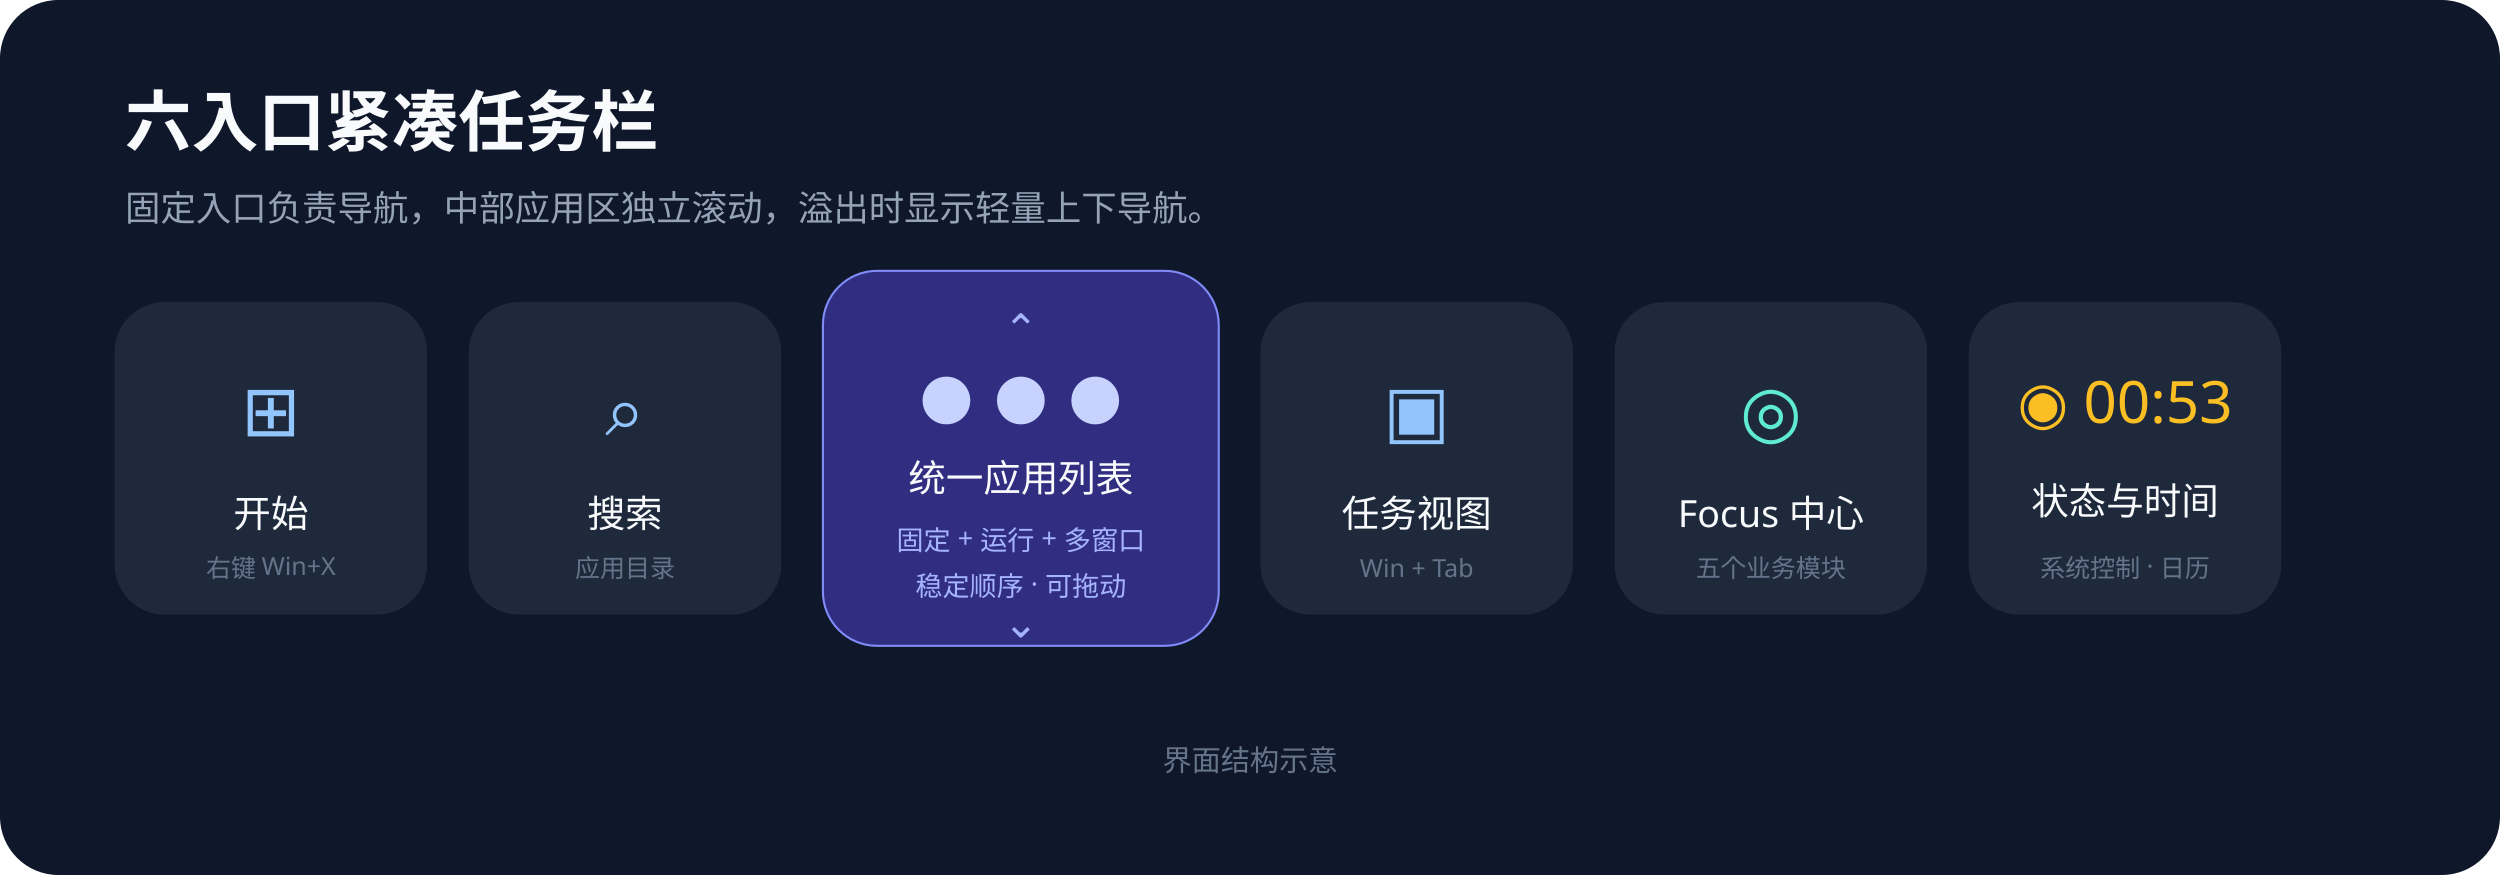
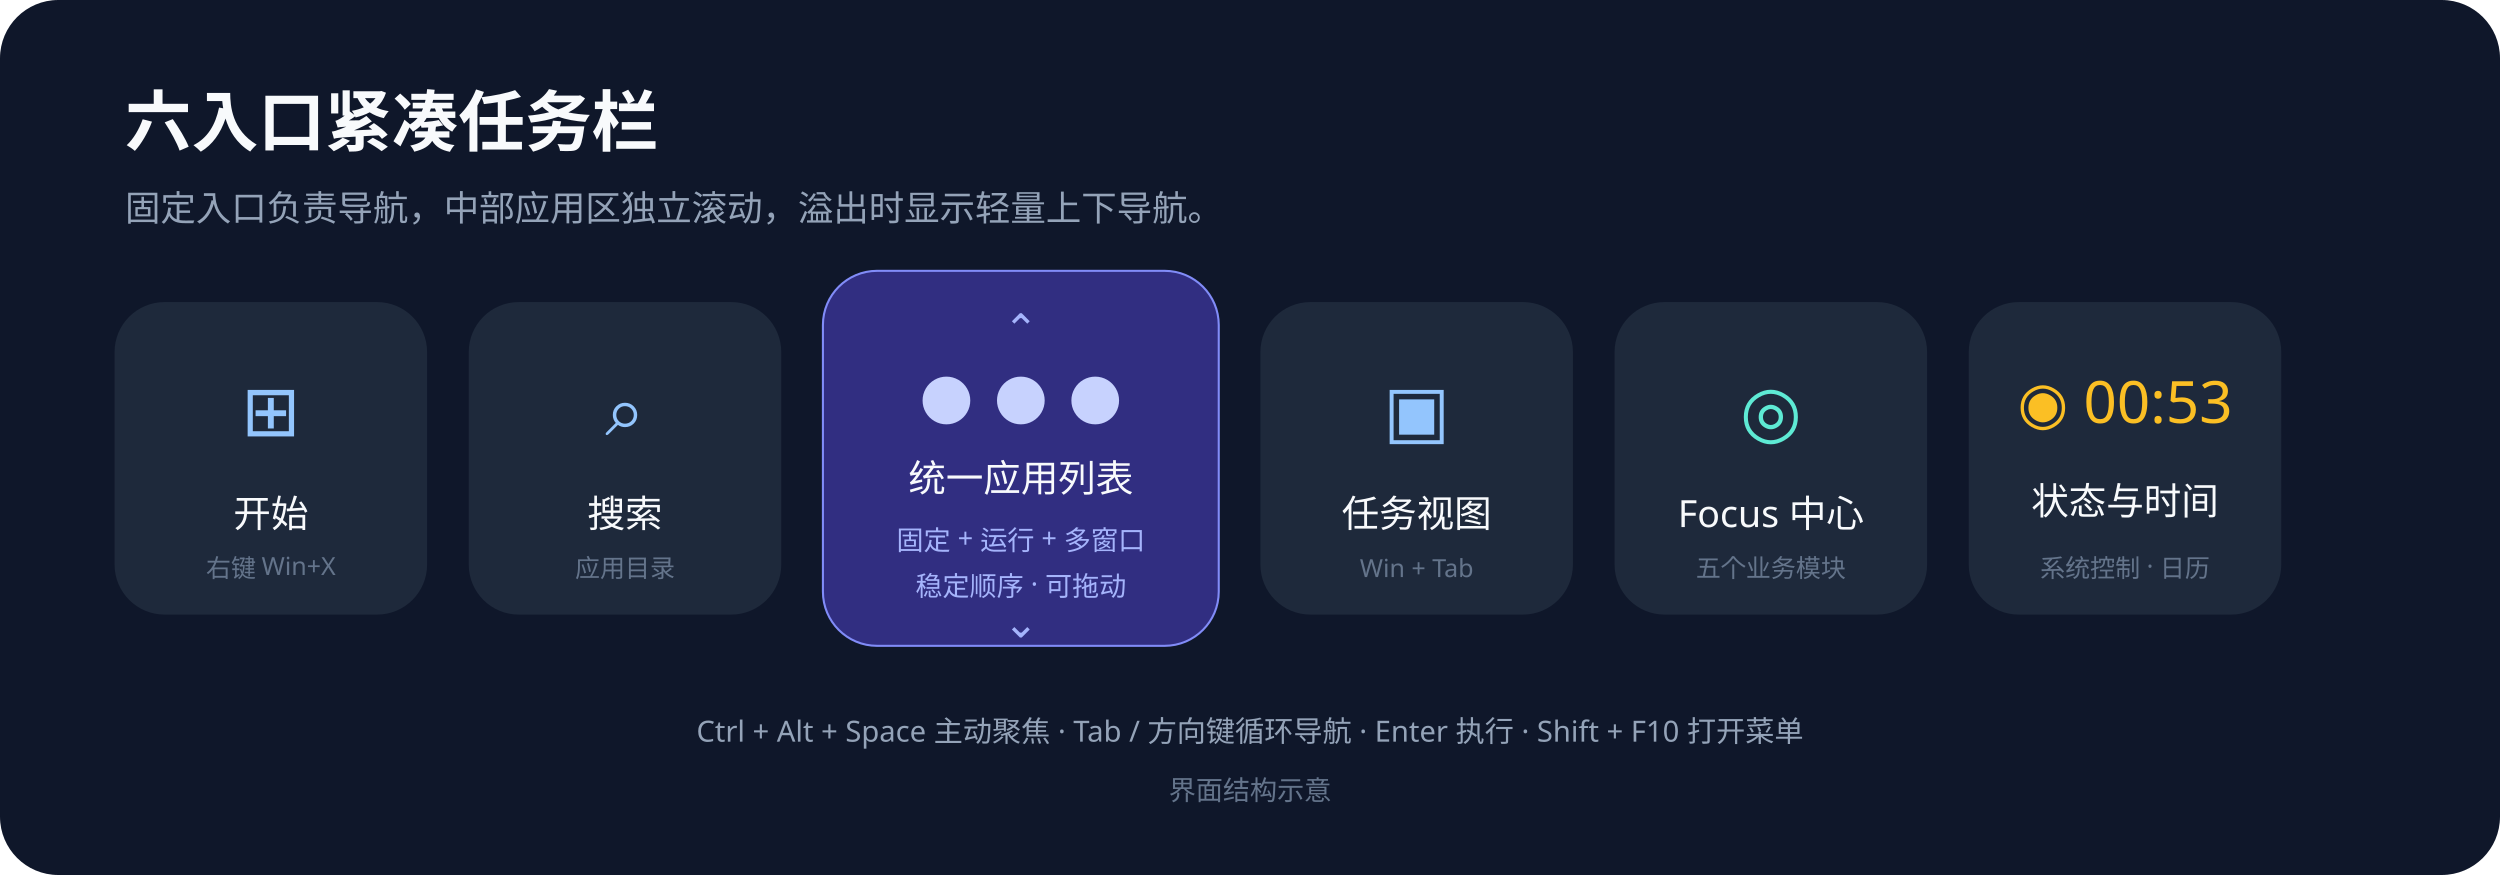
<svg xmlns="http://www.w3.org/2000/svg" width="1200" height="420" viewBox="0 0 1200 420">
  <rect width="1200" height="420" rx="28" fill="#0f172a" />
  <text x="60" y="70" fill="#f8fafc" font-size="32" font-family="Segoe UI, Microsoft YaHei" font-weight="700">六入口紧凑任务栏</text>
  <text x="60" y="106" fill="#94a3b8" font-size="17" font-family="Segoe UI, Microsoft YaHei">固定入口负责导航，中部应用区独立滚动，溢出时显示轻量上下导航。</text>
  <g font-family="Segoe UI, Microsoft YaHei" text-anchor="middle">
    <g transform="translate(55 145)">
      <rect width="150" height="150" rx="24" fill="#1e293b" />
      <text x="75" y="64" fill="#93c5fd" font-size="34">⊞</text>
      <text x="75" y="108" fill="#f8fafc" font-size="18">开始</text>
      <text x="75" y="132" fill="#64748b" font-size="12">右键 Win+X</text>
    </g>
    <g transform="translate(225 145)">
      <rect width="150" height="150" rx="24" fill="#1e293b" />
      <text x="75" y="64" fill="#93c5fd" font-size="34">⌕</text>
      <text x="75" y="108" fill="#f8fafc" font-size="18">搜索</text>
      <text x="75" y="132" fill="#64748b" font-size="12">应用目录</text>
    </g>
    <g transform="translate(395 130)">
      <rect width="190" height="180" rx="26" fill="#312e81" stroke="#818cf8" />
      <text x="95" y="35" fill="#a5b4fc" font-size="20">⌃</text>
      <text x="95" y="70" fill="#c7d2fe" font-size="30">● ● ●</text>
      <text x="95" y="106" fill="#f8fafc" font-size="18">统一应用列表</text>
      <text x="95" y="134" fill="#a5b4fc" font-size="13">固定 + 运行 + 多窗口</text>
      <text x="95" y="156" fill="#a5b4fc" font-size="13">稳定顺序 · 可拖动</text>
      <text x="95" y="176" fill="#a5b4fc" font-size="20">⌄</text>
    </g>
    <g transform="translate(605 145)">
      <rect width="150" height="150" rx="24" fill="#1e293b" />
      <text x="75" y="64" fill="#93c5fd" font-size="34">▣</text>
      <text x="75" y="108" fill="#f8fafc" font-size="18">任务视图</text>
      <text x="75" y="132" fill="#64748b" font-size="12">Win + Tab</text>
    </g>
    <g transform="translate(775 145)">
      <rect width="150" height="150" rx="24" fill="#1e293b" />
      <text x="75" y="64" fill="#5eead4" font-size="34">◎</text>
      <text x="75" y="108" fill="#f8fafc" font-size="18">Focus 中心</text>
      <text x="75" y="132" fill="#64748b" font-size="12">五个业务模块</text>
    </g>
    <g transform="translate(945 145)">
      <rect width="150" height="150" rx="24" fill="#1e293b" />
      <text x="75" y="58" fill="#fbbf24" font-size="28">◉ 00:53</text>
      <text x="75" y="102" fill="#f8fafc" font-size="18">状态与时间</text>
      <text x="75" y="132" fill="#64748b" font-size="12">系统控制 · 日历</text>
    </g>
  </g>
-   <text x="600" y="370" text-anchor="middle" fill="#64748b" font-size="14" font-family="Segoe UI, Microsoft YaHei">界面结构示意</text>
+   <text x="600" y="356" text-anchor="middle" fill="#94a3b8" font-size="14" font-family="Segoe UI, Microsoft YaHei">Ctrl + Alt + Space 主动聚焦 · Tab / 方向键循环导航 · Enter 执行 · Shift + F10 打开菜单</text>
+   <text x="600" y="384" text-anchor="middle" fill="#64748b" font-size="13" font-family="Segoe UI, Microsoft YaHei">界面结构示意</text>
</svg>
